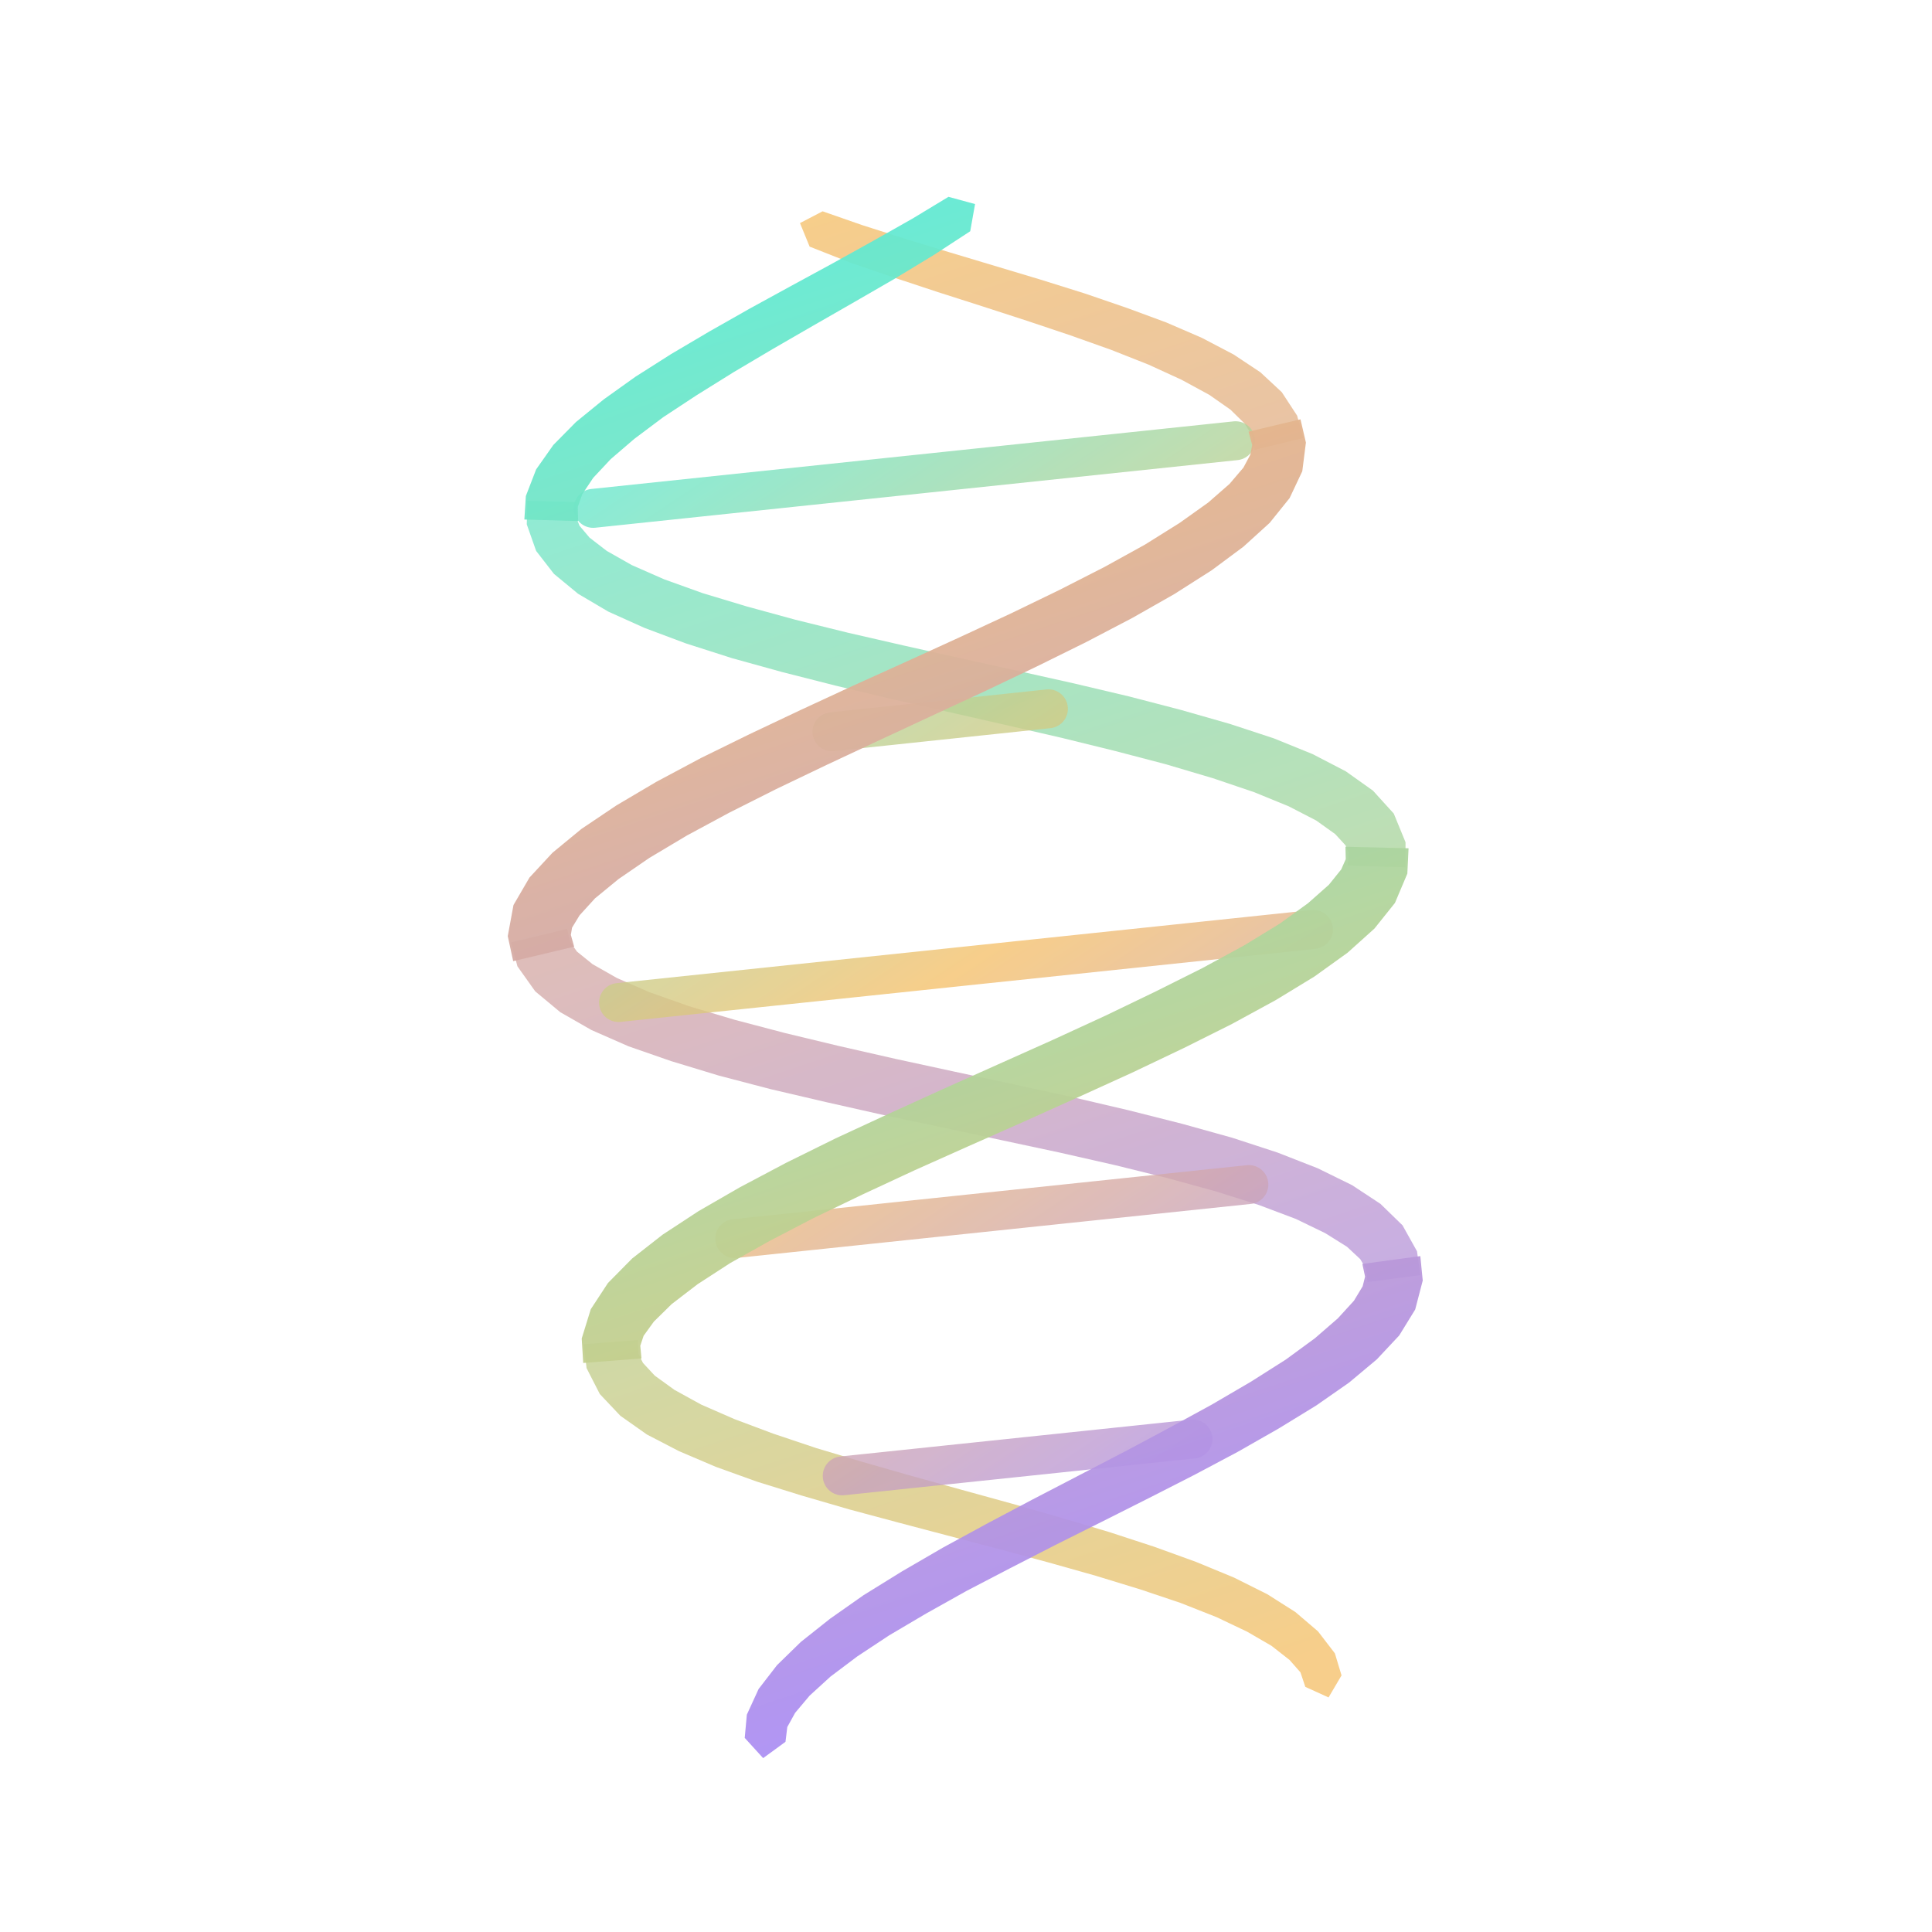
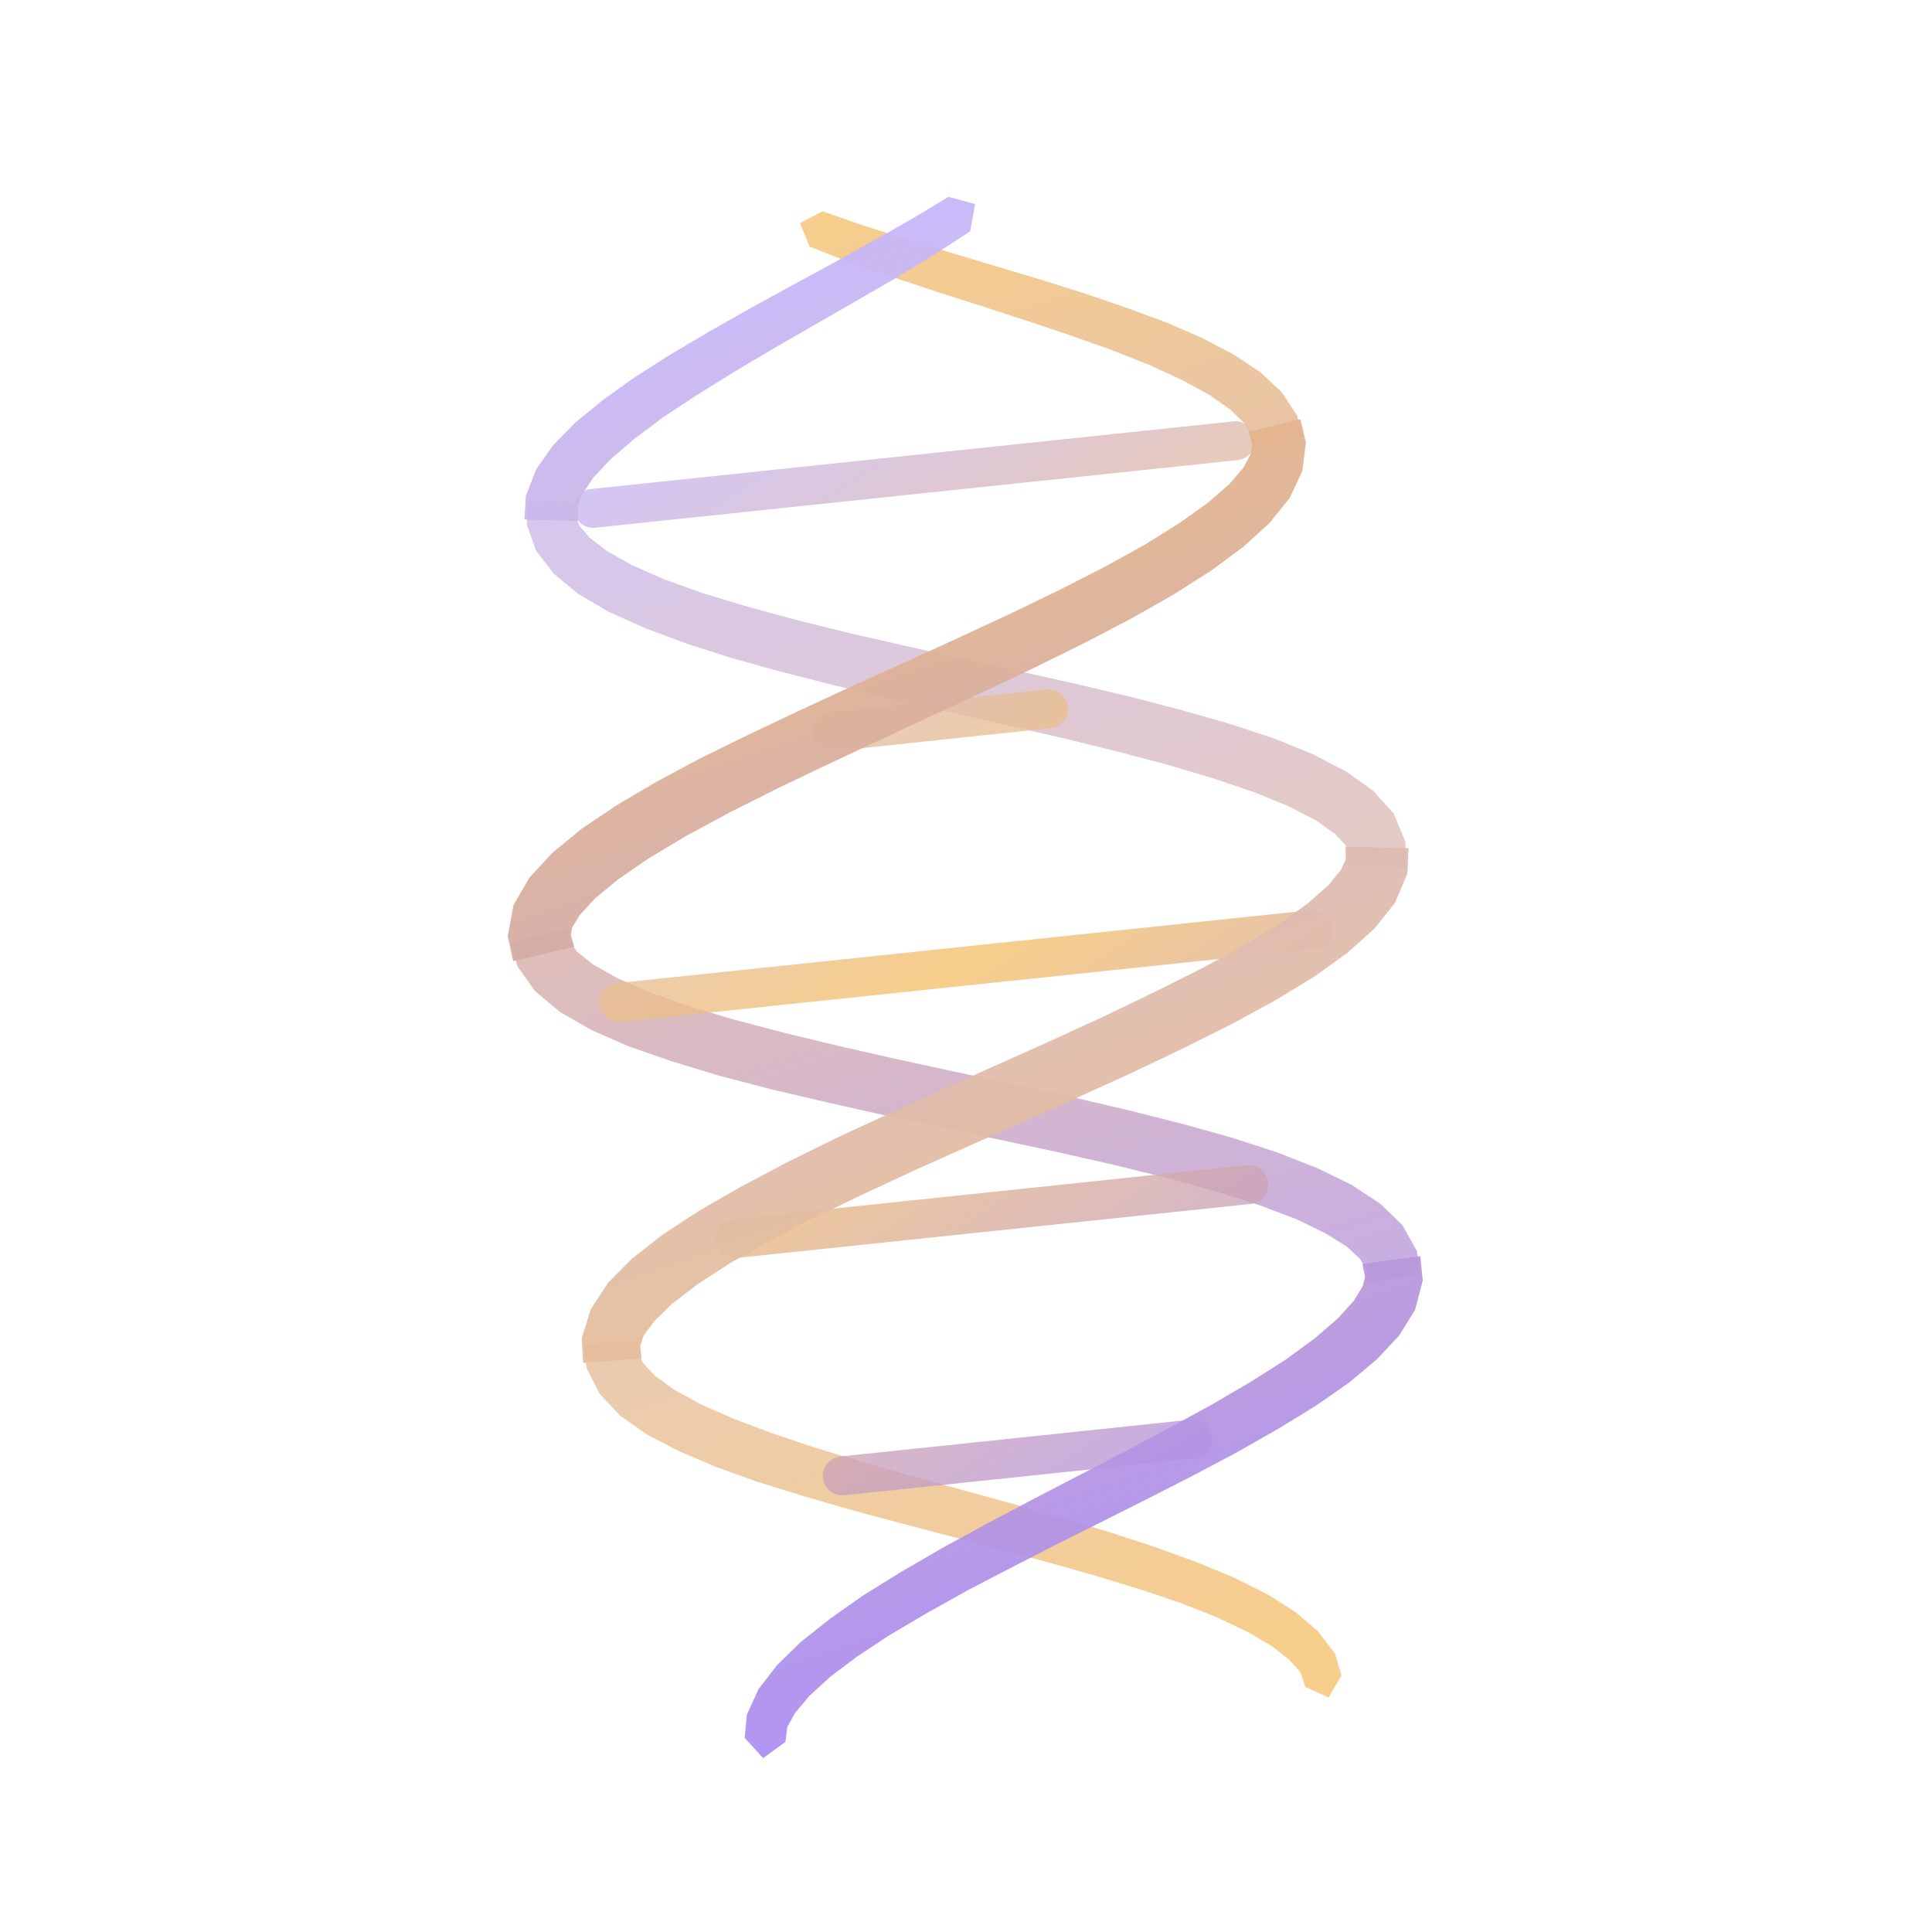
<svg xmlns="http://www.w3.org/2000/svg" viewBox="0 0 64 64" fill="none">
  <defs>
    <linearGradient id="fav-grad0" x1="24" y1="8" x2="40" y2="56" gradientUnits="userSpaceOnUse" color-interpolation="sRGB">
-       <stop offset="0%" stop-color="#5eead4" />
+       <stop offset="0%" stop-color="#c4b5fd" />
      <stop offset="100%" stop-color="#f5c16c" />
    </linearGradient>
    <linearGradient id="fav-grad1" x1="24" y1="8" x2="40" y2="56" gradientUnits="userSpaceOnUse" color-interpolation="sRGB">
      <stop offset="0%" stop-color="#f5c16c" />
      <stop offset="100%" stop-color="#a78bfa" />
    </linearGradient>
    <linearGradient id="fav-rung" x1="20" y1="14" x2="44" y2="50" gradientUnits="userSpaceOnUse" color-interpolation="sRGB">
-       <stop offset="0%" stop-color="#5eead4" />
+       <stop offset="0%" stop-color="#c4b5fd" />
      <stop offset="50%" stop-color="#f5c16c" />
      <stop offset="100%" stop-color="#a78bfa" />
    </linearGradient>
  </defs>
  <path d="M16.93 31.22L17.14 32.01L17.73 32.84L18.56 33.53L19.59 34.12L20.82 34.66L22.23 35.15L23.81 35.63L25.53 36.08L27.37 36.51L29.28 36.94L31.23 37.35L33.18 37.77L35.10 38.18L36.95 38.60L38.69 39.03L40.29 39.47L41.71 39.92L42.93 40.38L43.90 40.85L44.62 41.30L45.06 41.71L45.25 42.03L45.30 42.47L47.05 42.24L46.94 41.45L46.46 40.59L45.73 39.88L44.79 39.26L43.65 38.70L42.32 38.18L40.82 37.69L39.17 37.23L37.39 36.78L35.51 36.34L33.58 35.92L31.62 35.50L29.68 35.08L27.79 34.65L26.00 34.22L24.33 33.78L22.82 33.33L21.52 32.87L20.44 32.40L19.63 31.94L19.11 31.52L18.88 31.19L18.79 30.77L16.93 31.22Z" fill="url(#fav-grad1)" opacity="0.78" />
  <path d="M17.47 16.59L17.45 17.37L17.76 18.25L18.35 19.01L19.15 19.67L20.15 20.26L21.35 20.80L22.71 21.31L24.24 21.80L25.90 22.26L27.67 22.71L29.51 23.15L31.40 23.58L33.29 24.01L35.16 24.44L36.95 24.88L38.63 25.32L40.18 25.78L41.54 26.24L42.69 26.71L43.60 27.18L44.23 27.63L44.57 28.00L44.68 28.25L44.64 28.67L46.56 28.73L46.56 27.90L46.17 26.95L45.48 26.19L44.58 25.55L43.48 24.98L42.20 24.46L40.74 23.98L39.13 23.52L37.40 23.07L35.58 22.64L33.70 22.22L31.80 21.80L29.92 21.38L28.09 20.96L26.35 20.53L24.74 20.09L23.28 19.65L22.00 19.19L20.93 18.72L20.10 18.25L19.53 17.81L19.20 17.42L19.07 17.10L19.09 16.63L17.47 16.59Z" fill="url(#fav-grad0)" opacity="0.78" />
  <path d="M19.34 44.53L19.43 45.32L19.87 46.18L20.55 46.90L21.43 47.52L22.49 48.07L23.71 48.59L25.07 49.08L26.55 49.54L28.13 50.00L29.77 50.44L31.44 50.88L33.11 51.32L34.74 51.76L36.30 52.20L37.77 52.65L39.11 53.10L40.30 53.57L41.31 54.05L42.12 54.52L42.72 54.99L43.08 55.40L43.24 55.88L44.01 56.23L44.44 55.50L44.22 54.77L43.66 54.04L42.91 53.40L41.98 52.81L40.88 52.26L39.62 51.74L38.24 51.24L36.74 50.75L35.16 50.28L33.52 49.81L31.85 49.35L30.19 48.89L28.58 48.43L27.04 47.97L25.61 47.49L24.33 47.01L23.23 46.53L22.34 46.04L21.69 45.57L21.30 45.15L21.14 44.83L21.13 44.39L19.34 44.53Z" fill="url(#fav-grad0)" opacity="0.79" />
  <path d="M26.82 8.17L28.14 8.69L29.57 9.18L31.05 9.67L32.55 10.15L34.03 10.63L35.46 11.11L36.81 11.59L38.05 12.08L39.14 12.58L40.06 13.08L40.76 13.57L41.23 14.03L41.47 14.42L41.56 14.90L43.17 14.51L42.97 13.77L42.46 12.99L41.75 12.33L40.86 11.74L39.81 11.19L38.63 10.68L37.33 10.20L35.93 9.72L34.46 9.26L32.96 8.81L31.46 8.36L29.98 7.91L28.57 7.46L27.25 7.00L26.50 7.39L26.82 8.17Z" fill="url(#fav-grad1)" opacity="0.79" />
  <path d="M24.34 41.03L41.37 39.24" fill="none" stroke="url(#fav-rung)" stroke-width="1.29" stroke-linecap="round" opacity="0.79" />
  <path d="M27.90 48.89L39.52 47.67" fill="none" stroke="url(#fav-rung)" stroke-width="1.29" stroke-linecap="round" opacity="0.79" />
  <path d="M34.73 23.48L27.56 24.24" fill="none" stroke="url(#fav-rung)" stroke-width="1.29" stroke-linecap="round" opacity="0.79" />
  <path d="M19.65 16.84L40.93 14.60" fill="none" stroke="url(#fav-rung)" stroke-width="1.29" stroke-linecap="round" opacity="0.79" />
  <path d="M43.51 30.79L20.49 33.21" fill="none" stroke="url(#fav-rung)" stroke-width="1.29" stroke-linecap="round" opacity="0.79" />
  <path d="M31.42 6.52L30.23 7.24L28.94 7.97L27.59 8.72L26.21 9.47L24.84 10.22L23.50 10.98L22.23 11.73L21.05 12.48L20.00 13.23L19.08 13.98L18.33 14.74L17.76 15.55L17.42 16.43L17.37 17.21L19.15 17.26L19.14 16.79L19.29 16.37L19.65 15.83L20.23 15.21L21.01 14.54L21.97 13.82L23.08 13.09L24.30 12.33L25.60 11.56L26.95 10.78L28.31 10.00L29.66 9.22L30.96 8.43L32.14 7.66L32.30 6.76L31.42 6.52Z" fill="url(#fav-grad0)" opacity="0.93" />
  <path d="M45.13 41.87L45.22 42.29L45.14 42.61L44.85 43.09L44.32 43.67L43.56 44.33L42.59 45.04L41.44 45.77L40.14 46.53L38.73 47.30L37.25 48.09L35.73 48.88L34.19 49.68L32.68 50.48L31.23 51.27L29.87 52.06L28.61 52.84L27.50 53.62L26.53 54.39L25.74 55.16L25.13 55.95L24.74 56.80L24.67 57.57L25.28 58.24L26.02 57.70L26.08 57.21L26.34 56.74L26.82 56.17L27.51 55.54L28.40 54.87L29.46 54.17L30.68 53.45L32.02 52.70L33.46 51.95L34.96 51.18L36.50 50.41L38.05 49.63L39.56 48.86L41.01 48.09L42.36 47.32L43.60 46.56L44.69 45.80L45.61 45.03L46.35 44.24L46.88 43.38L47.13 42.42L47.05 41.61L45.13 41.87Z" fill="url(#fav-grad1)" opacity="0.93" />
  <path d="M41.36 14.30L41.48 14.74L41.42 15.06L41.19 15.49L40.73 16.03L40.02 16.65L39.08 17.32L37.93 18.04L36.59 18.78L35.10 19.54L33.49 20.32L31.79 21.11L30.04 21.91L28.27 22.71L26.52 23.52L24.83 24.32L23.22 25.11L21.74 25.90L20.42 26.68L19.26 27.46L18.30 28.25L17.54 29.07L17.01 29.98L16.82 31.01L17.00 31.84L19.02 31.36L18.91 30.97L18.95 30.73L19.20 30.32L19.71 29.76L20.49 29.12L21.51 28.42L22.75 27.68L24.16 26.92L25.71 26.14L27.38 25.34L29.11 24.53L30.87 23.71L32.62 22.90L34.34 22.08L35.98 21.27L37.51 20.47L38.90 19.68L40.14 18.89L41.19 18.11L42.06 17.32L42.72 16.50L43.14 15.61L43.26 14.66L43.08 13.89L41.36 14.30Z" fill="url(#fav-grad1)" opacity="0.94" />
  <path d="M44.57 28.05L44.58 28.46L44.43 28.80L44.02 29.31L43.33 29.92L42.39 30.60L41.21 31.32L39.83 32.07L38.29 32.84L36.63 33.64L34.87 34.45L33.06 35.26L31.23 36.08L29.43 36.90L27.68 37.71L26.04 38.52L24.51 39.33L23.14 40.12L21.95 40.90L20.94 41.69L20.14 42.50L19.57 43.37L19.27 44.34L19.32 45.15L21.25 45.00L21.21 44.58L21.32 44.25L21.66 43.78L22.25 43.20L23.11 42.54L24.19 41.84L25.49 41.11L26.95 40.35L28.57 39.57L30.29 38.77L32.08 37.97L33.91 37.16L35.73 36.34L37.51 35.53L39.21 34.72L40.81 33.92L42.26 33.13L43.54 32.35L44.64 31.56L45.53 30.76L46.21 29.91L46.62 28.94L46.66 28.10L44.57 28.05Z" fill="url(#fav-grad0)" opacity="0.94" />
</svg>
